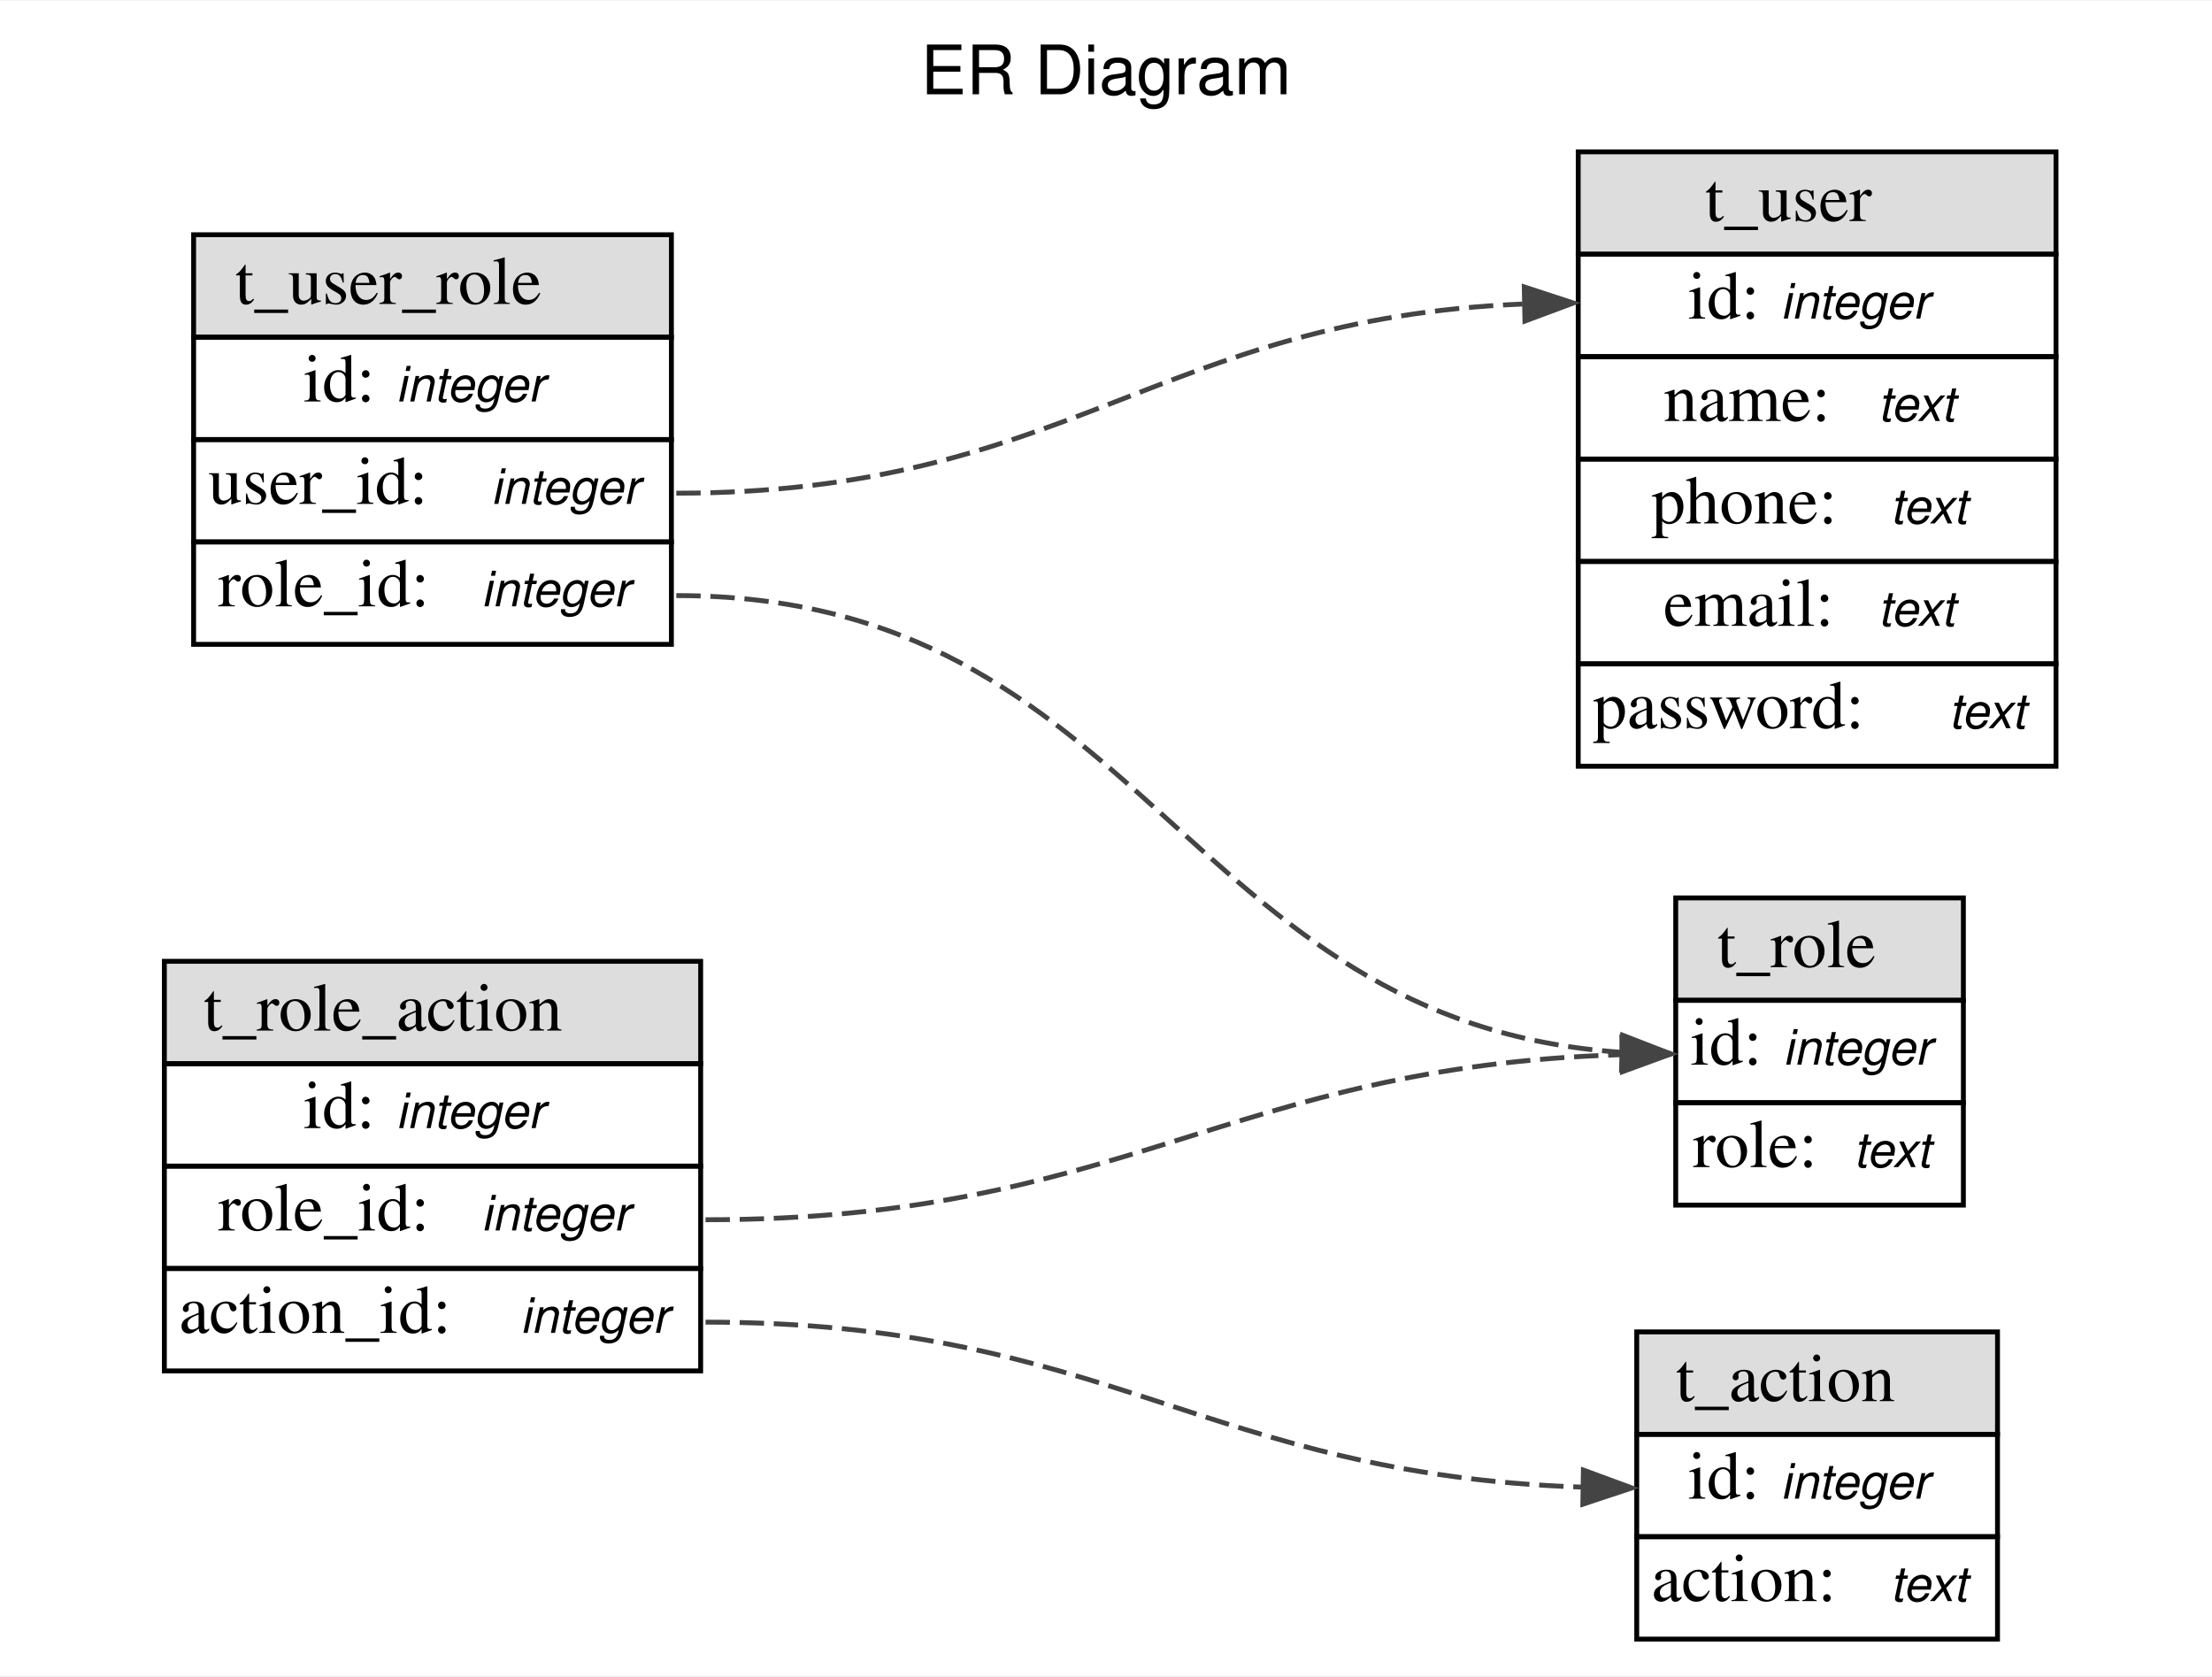
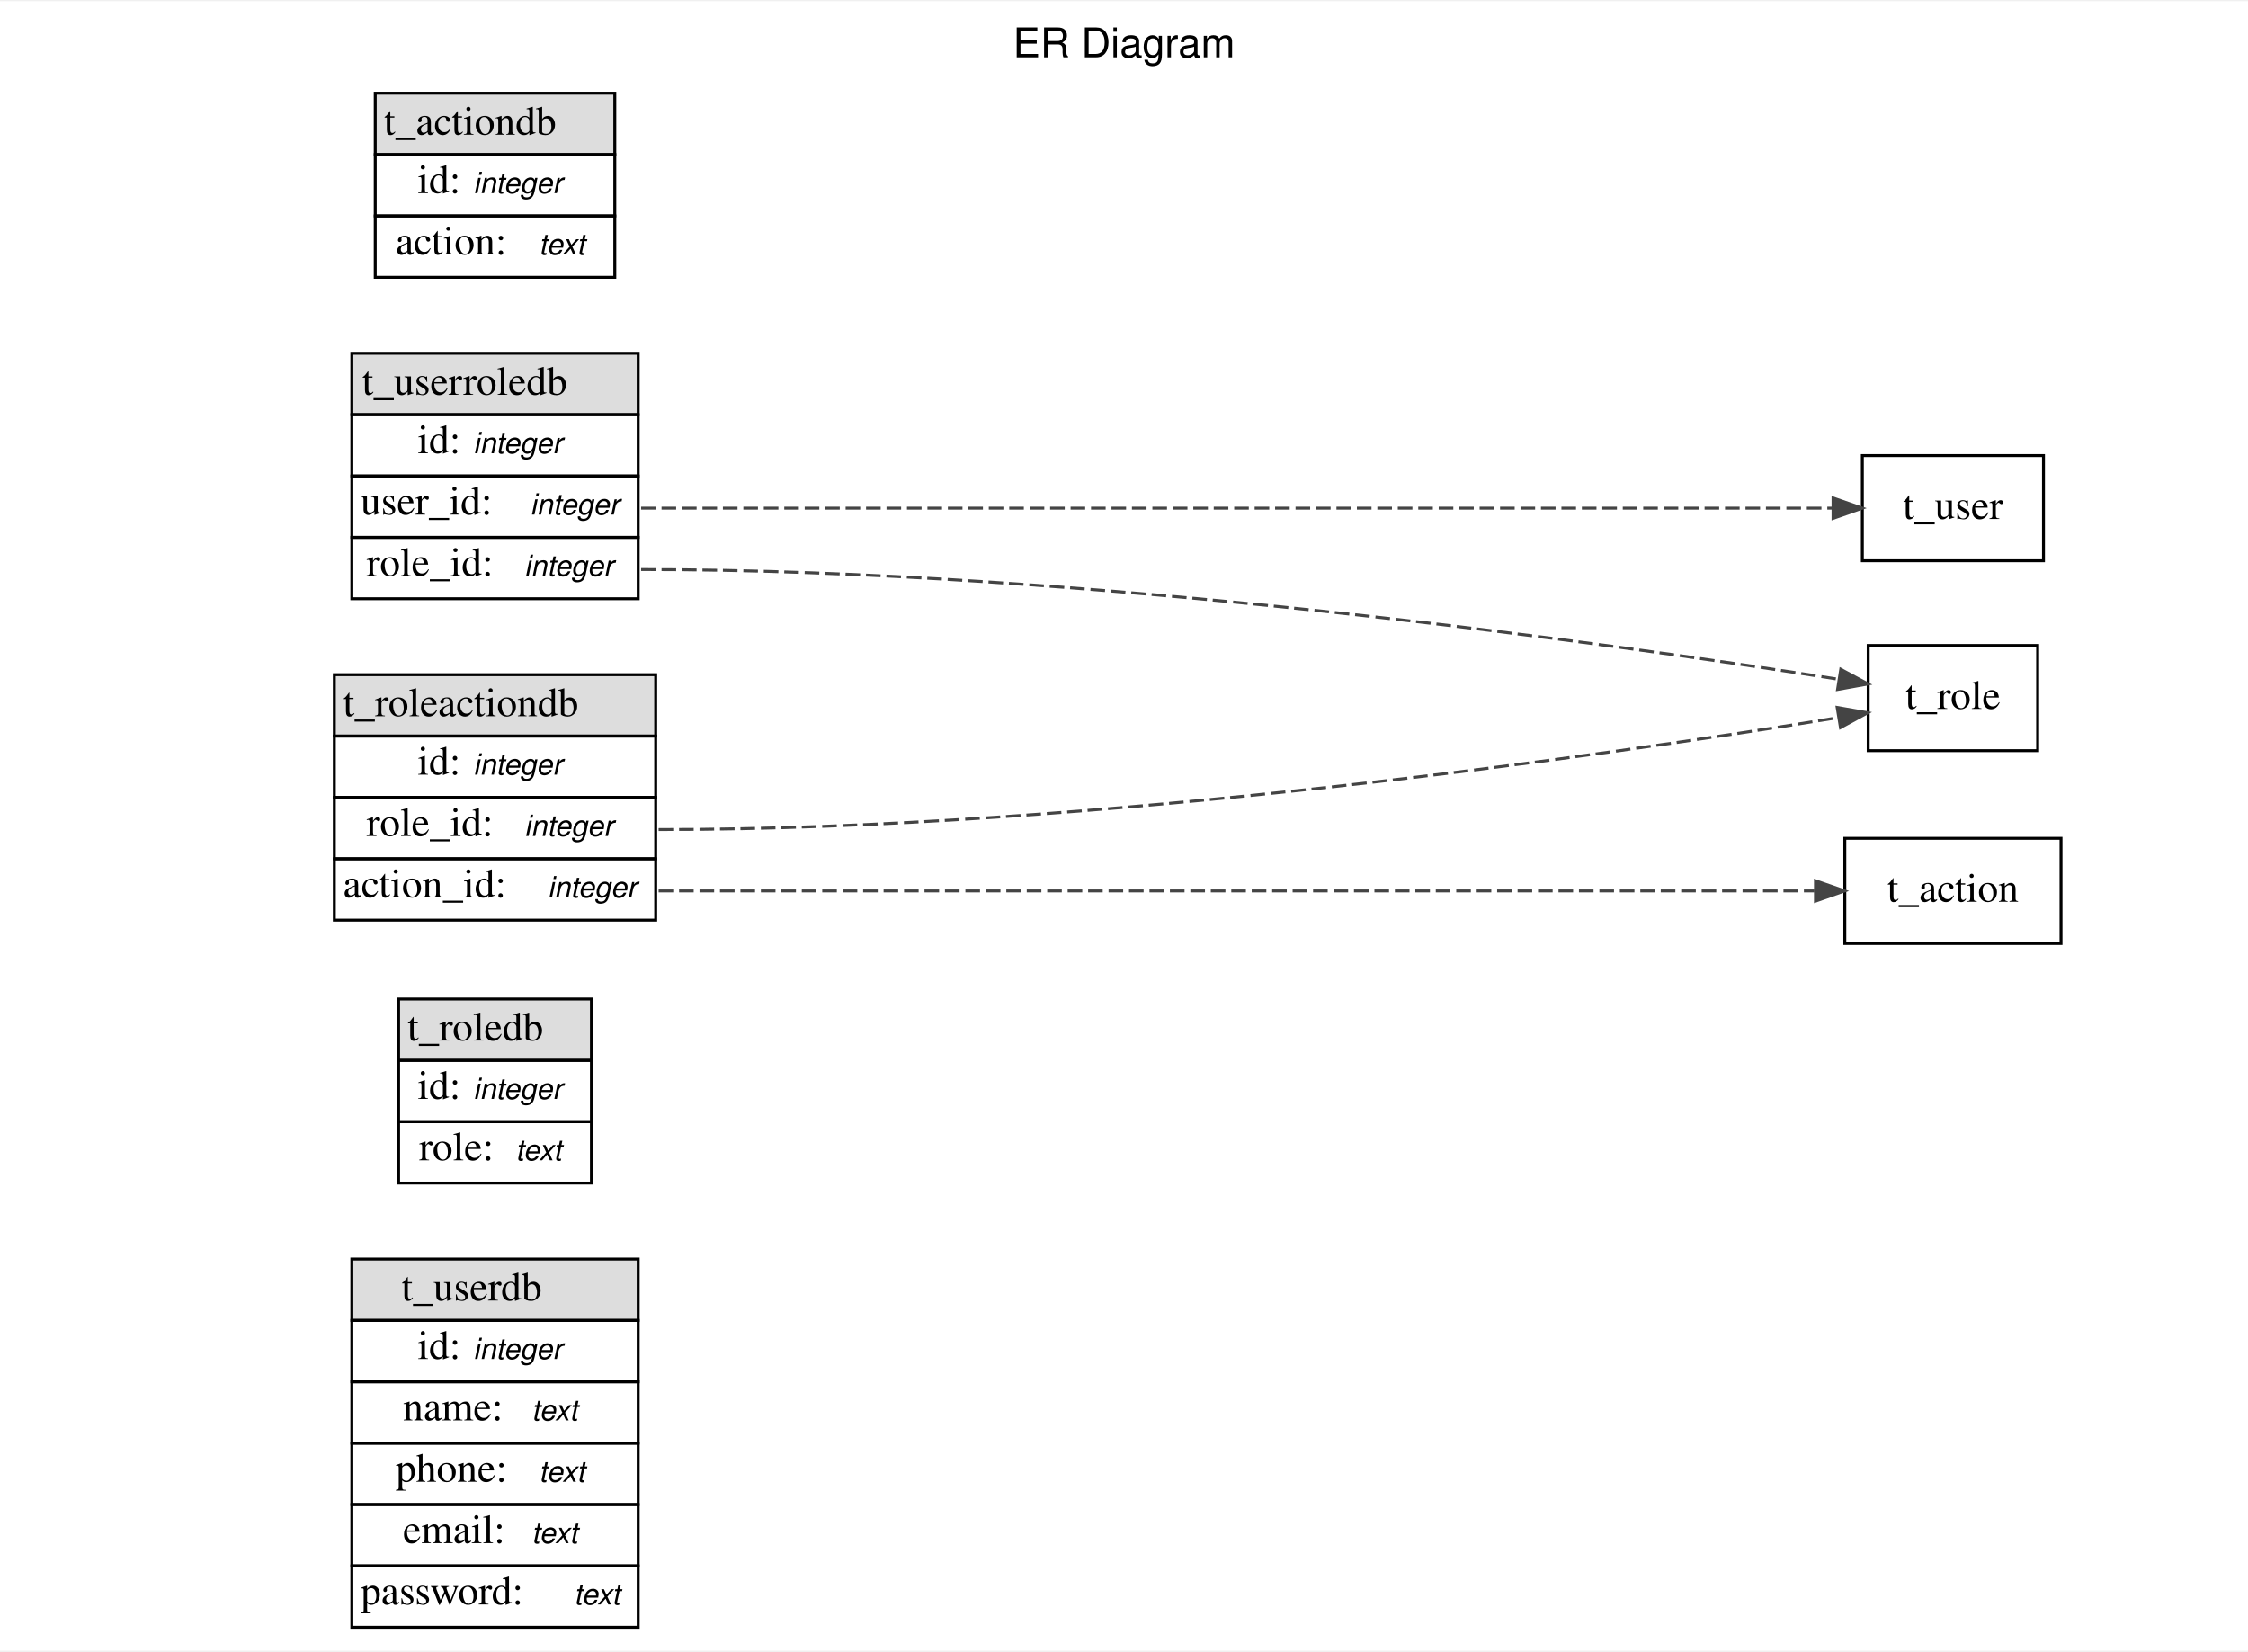
- <svg xmlns="http://www.w3.org/2000/svg" width="454pt" height="344pt" viewBox="0.00 0.00 453.71 343.50">
-   <g id="graph0" class="graph" transform="scale(1 1) rotate(0) translate(4 339.5)">
-     <polygon fill="white" stroke="none" points="-4,4 -4,-339.5 449.714,-339.5 449.714,4 -4,4" />
-     <text text-anchor="middle" x="222.857" y="-320.3" font-family="Helvetica,sans-Serif" font-size="14.00">ER Diagram</text>
+ <svg xmlns="http://www.w3.org/2000/svg" width="769pt" height="565pt" viewBox="0.00 0.00 769.43 564.50">
+   <g id="graph0" class="graph" transform="scale(1 1) rotate(0) translate(4 560.5)">
+     <polygon fill="white" stroke="none" points="-4,4 -4,-560.5 765.429,-560.5 765.429,4 -4,4" />
+     <text text-anchor="middle" x="380.714" y="-541.3" font-family="Helvetica,sans-Serif" font-size="14.00">ER Diagram</text>
    <g id="node1" class="node">
-       <polygon fill="#dddddd" stroke="none" points="319.714,-287.5 319.714,-308.5 417.714,-308.5 417.714,-287.5 319.714,-287.5" />
-       <polygon fill="none" stroke="black" points="319.714,-287.5 319.714,-308.5 417.714,-308.5 417.714,-287.5 319.714,-287.5" />
-       <text text-anchor="start" x="345.714" y="-294.3" font-family="Times,serif" font-size="14.00">t_user</text>
-       <polygon fill="none" stroke="black" points="319.714,-266.5 319.714,-287.5 417.714,-287.5 417.714,-266.5 319.714,-266.5" />
-       <text text-anchor="start" x="342.214" y="-274.3" font-family="Times,serif" font-size="14.00">id:</text>
-       <text text-anchor="start" x="361.214" y="-274.3" font-family="Helvetica,sans-Serif" font-style="oblique" font-size="10.00">integer</text>
-       <polygon fill="none" stroke="black" points="319.714,-245.5 319.714,-266.5 417.714,-266.5 417.714,-245.5 319.714,-245.5" />
-       <text text-anchor="start" x="337.214" y="-253.3" font-family="Times,serif" font-size="14.00">name:</text>
-       <text text-anchor="start" x="381.214" y="-253.3" font-family="Helvetica,sans-Serif" font-style="oblique" font-size="10.00">text</text>
-       <polygon fill="none" stroke="black" points="319.714,-224.5 319.714,-245.5 417.714,-245.5 417.714,-224.5 319.714,-224.5" />
-       <text text-anchor="start" x="334.714" y="-232.3" font-family="Times,serif" font-size="14.00">phone:</text>
-       <text text-anchor="start" x="383.714" y="-232.3" font-family="Helvetica,sans-Serif" font-style="oblique" font-size="10.00">text</text>
-       <polygon fill="none" stroke="black" points="319.714,-203.5 319.714,-224.5 417.714,-224.5 417.714,-203.5 319.714,-203.5" />
-       <text text-anchor="start" x="337.214" y="-211.3" font-family="Times,serif" font-size="14.00">email:</text>
-       <text text-anchor="start" x="381.214" y="-211.3" font-family="Helvetica,sans-Serif" font-style="oblique" font-size="10.00">text</text>
-       <polygon fill="none" stroke="black" points="319.714,-182.5 319.714,-203.5 417.714,-203.5 417.714,-182.5 319.714,-182.5" />
-       <text text-anchor="start" x="322.714" y="-190.3" font-family="Times,serif" font-size="14.00">password:</text>
-       <text text-anchor="start" x="395.714" y="-190.3" font-family="Helvetica,sans-Serif" font-style="oblique" font-size="10.00">text</text>
+       <polygon fill="#dddddd" stroke="none" points="116.429,-109 116.429,-130 214.429,-130 214.429,-109 116.429,-109" />
+       <polygon fill="none" stroke="black" points="116.429,-109 116.429,-130 214.429,-130 214.429,-109 116.429,-109" />
+       <text text-anchor="start" x="133.429" y="-115.8" font-family="Times,serif" font-size="14.00">t_userdb</text>
+       <polygon fill="none" stroke="black" points="116.429,-88 116.429,-109 214.429,-109 214.429,-88 116.429,-88" />
+       <text text-anchor="start" x="138.929" y="-95.8" font-family="Times,serif" font-size="14.00">id:</text>
+       <text text-anchor="start" x="157.929" y="-95.8" font-family="Helvetica,sans-Serif" font-style="oblique" font-size="10.00">integer</text>
+       <polygon fill="none" stroke="black" points="116.429,-67 116.429,-88 214.429,-88 214.429,-67 116.429,-67" />
+       <text text-anchor="start" x="133.929" y="-74.8" font-family="Times,serif" font-size="14.00">name:</text>
+       <text text-anchor="start" x="177.929" y="-74.8" font-family="Helvetica,sans-Serif" font-style="oblique" font-size="10.00">text</text>
+       <polygon fill="none" stroke="black" points="116.429,-46 116.429,-67 214.429,-67 214.429,-46 116.429,-46" />
+       <text text-anchor="start" x="131.429" y="-53.8" font-family="Times,serif" font-size="14.00">phone:</text>
+       <text text-anchor="start" x="180.429" y="-53.8" font-family="Helvetica,sans-Serif" font-style="oblique" font-size="10.00">text</text>
+       <polygon fill="none" stroke="black" points="116.429,-25 116.429,-46 214.429,-46 214.429,-25 116.429,-25" />
+       <text text-anchor="start" x="133.929" y="-32.8" font-family="Times,serif" font-size="14.00">email:</text>
+       <text text-anchor="start" x="177.929" y="-32.8" font-family="Helvetica,sans-Serif" font-style="oblique" font-size="10.00">text</text>
+       <polygon fill="none" stroke="black" points="116.429,-4 116.429,-25 214.429,-25 214.429,-4 116.429,-4" />
+       <text text-anchor="start" x="119.429" y="-11.8" font-family="Times,serif" font-size="14.00">password:</text>
+       <text text-anchor="start" x="192.429" y="-11.8" font-family="Helvetica,sans-Serif" font-style="oblique" font-size="10.00">text</text>
    </g>
    <g id="node2" class="node">
-       <polygon fill="#dddddd" stroke="none" points="339.714,-134.5 339.714,-155.5 398.714,-155.5 398.714,-134.5 339.714,-134.5" />
-       <polygon fill="none" stroke="black" points="339.714,-134.5 339.714,-155.5 398.714,-155.5 398.714,-134.5 339.714,-134.5" />
-       <text text-anchor="start" x="348.214" y="-141.3" font-family="Times,serif" font-size="14.00">t_role</text>
-       <polygon fill="none" stroke="black" points="339.714,-113.5 339.714,-134.5 398.714,-134.5 398.714,-113.5 339.714,-113.5" />
-       <text text-anchor="start" x="342.714" y="-121.3" font-family="Times,serif" font-size="14.00">id:</text>
-       <text text-anchor="start" x="361.714" y="-121.3" font-family="Helvetica,sans-Serif" font-style="oblique" font-size="10.00">integer</text>
-       <polygon fill="none" stroke="black" points="339.714,-92.5 339.714,-113.5 398.714,-113.5 398.714,-92.5 339.714,-92.5" />
-       <text text-anchor="start" x="343.214" y="-100.3" font-family="Times,serif" font-size="14.00">role:</text>
-       <text text-anchor="start" x="376.214" y="-100.3" font-family="Helvetica,sans-Serif" font-style="oblique" font-size="10.00">text</text>
+       <polygon fill="#dddddd" stroke="none" points="132.429,-198 132.429,-219 198.429,-219 198.429,-198 132.429,-198" />
+       <polygon fill="none" stroke="black" points="132.429,-198 132.429,-219 198.429,-219 198.429,-198 132.429,-198" />
+       <text text-anchor="start" x="135.429" y="-204.8" font-family="Times,serif" font-size="14.00">t_roledb</text>
+       <polygon fill="none" stroke="black" points="132.429,-177 132.429,-198 198.429,-198 198.429,-177 132.429,-177" />
+       <text text-anchor="start" x="138.929" y="-184.8" font-family="Times,serif" font-size="14.00">id:</text>
+       <text text-anchor="start" x="157.929" y="-184.8" font-family="Helvetica,sans-Serif" font-style="oblique" font-size="10.00">integer</text>
+       <polygon fill="none" stroke="black" points="132.429,-156 132.429,-177 198.429,-177 198.429,-156 132.429,-156" />
+       <text text-anchor="start" x="139.429" y="-163.8" font-family="Times,serif" font-size="14.00">role:</text>
+       <text text-anchor="start" x="172.429" y="-163.8" font-family="Helvetica,sans-Serif" font-style="oblique" font-size="10.00">text</text>
    </g>
    <g id="node3" class="node">
-       <polygon fill="#dddddd" stroke="none" points="35.714,-270.5 35.714,-291.5 133.714,-291.5 133.714,-270.5 35.714,-270.5" />
-       <polygon fill="none" stroke="black" points="35.714,-270.5 35.714,-291.5 133.714,-291.5 133.714,-270.5 35.714,-270.5" />
-       <text text-anchor="start" x="44.214" y="-277.3" font-family="Times,serif" font-size="14.00">t_user_role</text>
-       <polygon fill="none" stroke="black" points="35.714,-249.5 35.714,-270.5 133.714,-270.5 133.714,-249.5 35.714,-249.5" />
-       <text text-anchor="start" x="58.214" y="-257.3" font-family="Times,serif" font-size="14.00">id:</text>
-       <text text-anchor="start" x="77.214" y="-257.3" font-family="Helvetica,sans-Serif" font-style="oblique" font-size="10.00">integer</text>
-       <polygon fill="none" stroke="black" points="35.714,-228.5 35.714,-249.5 133.714,-249.5 133.714,-228.5 35.714,-228.5" />
-       <text text-anchor="start" x="38.714" y="-236.3" font-family="Times,serif" font-size="14.00">user_id:</text>
-       <text text-anchor="start" x="96.714" y="-236.3" font-family="Helvetica,sans-Serif" font-style="oblique" font-size="10.00">integer</text>
-       <polygon fill="none" stroke="black" points="35.714,-207.5 35.714,-228.5 133.714,-228.5 133.714,-207.5 35.714,-207.5" />
-       <text text-anchor="start" x="40.714" y="-215.3" font-family="Times,serif" font-size="14.00">role_id:</text>
-       <text text-anchor="start" x="94.714" y="-215.3" font-family="Helvetica,sans-Serif" font-style="oblique" font-size="10.00">integer</text>
+       <polygon fill="#dddddd" stroke="none" points="116.429,-419 116.429,-440 214.429,-440 214.429,-419 116.429,-419" />
+       <polygon fill="none" stroke="black" points="116.429,-419 116.429,-440 214.429,-440 214.429,-419 116.429,-419" />
+       <text text-anchor="start" x="119.929" y="-425.8" font-family="Times,serif" font-size="14.00">t_userroledb</text>
+       <polygon fill="none" stroke="black" points="116.429,-398 116.429,-419 214.429,-419 214.429,-398 116.429,-398" />
+       <text text-anchor="start" x="138.929" y="-405.8" font-family="Times,serif" font-size="14.00">id:</text>
+       <text text-anchor="start" x="157.929" y="-405.8" font-family="Helvetica,sans-Serif" font-style="oblique" font-size="10.00">integer</text>
+       <polygon fill="none" stroke="black" points="116.429,-377 116.429,-398 214.429,-398 214.429,-377 116.429,-377" />
+       <text text-anchor="start" x="119.429" y="-384.8" font-family="Times,serif" font-size="14.00">user_id:</text>
+       <text text-anchor="start" x="177.429" y="-384.8" font-family="Helvetica,sans-Serif" font-style="oblique" font-size="10.00">integer</text>
+       <polygon fill="none" stroke="black" points="116.429,-356 116.429,-377 214.429,-377 214.429,-356 116.429,-356" />
+       <text text-anchor="start" x="121.429" y="-363.8" font-family="Times,serif" font-size="14.00">role_id:</text>
+       <text text-anchor="start" x="175.429" y="-363.8" font-family="Helvetica,sans-Serif" font-style="oblique" font-size="10.00">integer</text>
+     </g>
+     <g id="node6" class="node">
+       <polygon fill="none" stroke="black" points="633.429,-369 633.429,-405 695.429,-405 695.429,-369 633.429,-369" />
+       <text text-anchor="middle" x="664.429" y="-383.3" font-family="Times,serif" font-size="14.00">t_user</text>
    </g>
    <g id="edge1" class="edge">
-       <path fill="none" stroke="#444444" stroke-dasharray="5,2" d="M134.714,-238.5C214.717,-238.5 233.552,-274.22 308.298,-277.29" />
-       <polygon fill="#444444" stroke="#444444" points="308.646,-280.798 318.714,-277.5 308.787,-273.799 308.646,-280.798" />
+       <path fill="none" stroke="#444444" stroke-dasharray="5,2" d="M215.429,-387C365.751,-387 544.383,-387 623.375,-387" />
+       <polygon fill="#444444" stroke="#444444" points="623.401,-390.5 633.4,-387 623.4,-383.5 623.401,-390.5" />
+     </g>
+     <g id="node7" class="node">
+       <polygon fill="none" stroke="black" points="635.429,-304 635.429,-340 693.429,-340 693.429,-304 635.429,-304" />
+       <text text-anchor="middle" x="664.429" y="-318.3" font-family="Times,serif" font-size="14.00">t_role</text>
    </g>
    <g id="edge2" class="edge">
-       <path fill="none" stroke="#444444" stroke-dasharray="5,2" d="M134.714,-217.5C231.034,-217.5 238.462,-129.993 328.531,-123.84" />
-       <polygon fill="#444444" stroke="#444444" points="328.837,-127.332 338.714,-123.5 328.603,-120.336 328.837,-127.332" />
+       <path fill="none" stroke="#444444" stroke-dasharray="5,2" d="M215.429,-366C367.472,-366 547.102,-340.701 625.059,-328.47" />
+       <polygon fill="#444444" stroke="#444444" points="626.042,-331.858 635.371,-326.835 624.946,-324.944 626.042,-331.858" />
    </g>
    <g id="node4" class="node">
-       <polygon fill="#dddddd" stroke="none" points="331.714,-45.5 331.714,-66.5 405.714,-66.5 405.714,-45.5 331.714,-45.5" />
-       <polygon fill="none" stroke="black" points="331.714,-45.5 331.714,-66.5 405.714,-66.5 405.714,-45.5 331.714,-45.5" />
-       <text text-anchor="start" x="339.714" y="-52.3" font-family="Times,serif" font-size="14.00">t_action</text>
-       <polygon fill="none" stroke="black" points="331.714,-24.5 331.714,-45.5 405.714,-45.5 405.714,-24.5 331.714,-24.5" />
-       <text text-anchor="start" x="342.214" y="-32.3" font-family="Times,serif" font-size="14.00">id:</text>
-       <text text-anchor="start" x="361.214" y="-32.3" font-family="Helvetica,sans-Serif" font-style="oblique" font-size="10.00">integer</text>
-       <polygon fill="none" stroke="black" points="331.714,-3.5 331.714,-24.5 405.714,-24.5 405.714,-3.5 331.714,-3.5" />
-       <text text-anchor="start" x="334.714" y="-11.3" font-family="Times,serif" font-size="14.00">action:</text>
-       <text text-anchor="start" x="383.714" y="-11.3" font-family="Helvetica,sans-Serif" font-style="oblique" font-size="10.00">text</text>
+       <polygon fill="#dddddd" stroke="none" points="124.429,-508 124.429,-529 206.429,-529 206.429,-508 124.429,-508" />
+       <polygon fill="none" stroke="black" points="124.429,-508 124.429,-529 206.429,-529 206.429,-508 124.429,-508" />
+       <text text-anchor="start" x="127.429" y="-514.8" font-family="Times,serif" font-size="14.00">t_actiondb</text>
+       <polygon fill="none" stroke="black" points="124.429,-487 124.429,-508 206.429,-508 206.429,-487 124.429,-487" />
+       <text text-anchor="start" x="138.929" y="-494.8" font-family="Times,serif" font-size="14.00">id:</text>
+       <text text-anchor="start" x="157.929" y="-494.8" font-family="Helvetica,sans-Serif" font-style="oblique" font-size="10.00">integer</text>
+       <polygon fill="none" stroke="black" points="124.429,-466 124.429,-487 206.429,-487 206.429,-466 124.429,-466" />
+       <text text-anchor="start" x="131.429" y="-473.8" font-family="Times,serif" font-size="14.00">action:</text>
+       <text text-anchor="start" x="180.429" y="-473.8" font-family="Helvetica,sans-Serif" font-style="oblique" font-size="10.00">text</text>
    </g>
    <g id="node5" class="node">
-       <polygon fill="#dddddd" stroke="none" points="29.714,-121.5 29.714,-142.5 139.714,-142.5 139.714,-121.5 29.714,-121.5" />
-       <polygon fill="none" stroke="black" points="29.714,-121.5 29.714,-142.5 139.714,-142.5 139.714,-121.5 29.714,-121.5" />
-       <text text-anchor="start" x="37.714" y="-128.3" font-family="Times,serif" font-size="14.00">t_role_action</text>
-       <polygon fill="none" stroke="black" points="29.714,-100.5 29.714,-121.5 139.714,-121.5 139.714,-100.5 29.714,-100.5" />
-       <text text-anchor="start" x="58.214" y="-108.3" font-family="Times,serif" font-size="14.00">id:</text>
-       <text text-anchor="start" x="77.214" y="-108.3" font-family="Helvetica,sans-Serif" font-style="oblique" font-size="10.00">integer</text>
-       <polygon fill="none" stroke="black" points="29.714,-79.5 29.714,-100.5 139.714,-100.5 139.714,-79.5 29.714,-79.5" />
-       <text text-anchor="start" x="40.714" y="-87.3" font-family="Times,serif" font-size="14.00">role_id:</text>
-       <text text-anchor="start" x="94.714" y="-87.3" font-family="Helvetica,sans-Serif" font-style="oblique" font-size="10.00">integer</text>
-       <polygon fill="none" stroke="black" points="29.714,-58.5 29.714,-79.5 139.714,-79.5 139.714,-58.5 29.714,-58.5" />
-       <text text-anchor="start" x="32.714" y="-66.3" font-family="Times,serif" font-size="14.00">action_id:</text>
-       <text text-anchor="start" x="102.714" y="-66.3" font-family="Helvetica,sans-Serif" font-style="oblique" font-size="10.00">integer</text>
+       <polygon fill="#dddddd" stroke="none" points="110.429,-309 110.429,-330 220.429,-330 220.429,-309 110.429,-309" />
+       <polygon fill="none" stroke="black" points="110.429,-309 110.429,-330 220.429,-330 220.429,-309 110.429,-309" />
+       <text text-anchor="start" x="113.429" y="-315.8" font-family="Times,serif" font-size="14.00">t_roleactiondb</text>
+       <polygon fill="none" stroke="black" points="110.429,-288 110.429,-309 220.429,-309 220.429,-288 110.429,-288" />
+       <text text-anchor="start" x="138.929" y="-295.8" font-family="Times,serif" font-size="14.00">id:</text>
+       <text text-anchor="start" x="157.929" y="-295.8" font-family="Helvetica,sans-Serif" font-style="oblique" font-size="10.00">integer</text>
+       <polygon fill="none" stroke="black" points="110.429,-267 110.429,-288 220.429,-288 220.429,-267 110.429,-267" />
+       <text text-anchor="start" x="121.429" y="-274.8" font-family="Times,serif" font-size="14.00">role_id:</text>
+       <text text-anchor="start" x="175.429" y="-274.8" font-family="Helvetica,sans-Serif" font-style="oblique" font-size="10.00">integer</text>
+       <polygon fill="none" stroke="black" points="110.429,-246 110.429,-267 220.429,-267 220.429,-246 110.429,-246" />
+       <text text-anchor="start" x="113.429" y="-253.8" font-family="Times,serif" font-size="14.00">action_id:</text>
+       <text text-anchor="start" x="183.429" y="-253.8" font-family="Helvetica,sans-Serif" font-style="oblique" font-size="10.00">integer</text>
    </g>
    <g id="edge3" class="edge">
-       <path fill="none" stroke="#444444" stroke-dasharray="5,2" d="M140.714,-89.5C226.514,-89.5 247.802,-120.896 328.562,-123.348" />
-       <polygon fill="#444444" stroke="#444444" points="328.663,-126.85 338.714,-123.5 328.768,-119.851 328.663,-126.85" />
+       <path fill="none" stroke="#444444" stroke-dasharray="5,2" d="M221.429,-277C371.125,-277 547.824,-302.747 625.025,-315.291" />
+       <polygon fill="#444444" stroke="#444444" points="624.81,-318.802 635.245,-316.969 625.944,-311.895 624.81,-318.802" />
+     </g>
+     <g id="node8" class="node">
+       <polygon fill="none" stroke="black" points="627.429,-238 627.429,-274 701.429,-274 701.429,-238 627.429,-238" />
+       <text text-anchor="middle" x="664.429" y="-252.3" font-family="Times,serif" font-size="14.00">t_action</text>
    </g>
    <g id="edge4" class="edge">
-       <path fill="none" stroke="#444444" stroke-dasharray="5,2" d="M140.714,-68.5C222.982,-68.5 243.303,-37.232 320.489,-34.667" />
-       <polygon fill="#444444" stroke="#444444" points="320.773,-38.163 330.714,-34.5 320.658,-31.164 320.773,-38.163" />
+       <path fill="none" stroke="#444444" stroke-dasharray="5,2" d="M221.429,-256C365.51,-256 535.952,-256 617.014,-256" />
+       <polygon fill="#444444" stroke="#444444" points="617.382,-259.5 627.382,-256 617.382,-252.5 617.382,-259.5" />
    </g>
  </g>
</svg>
